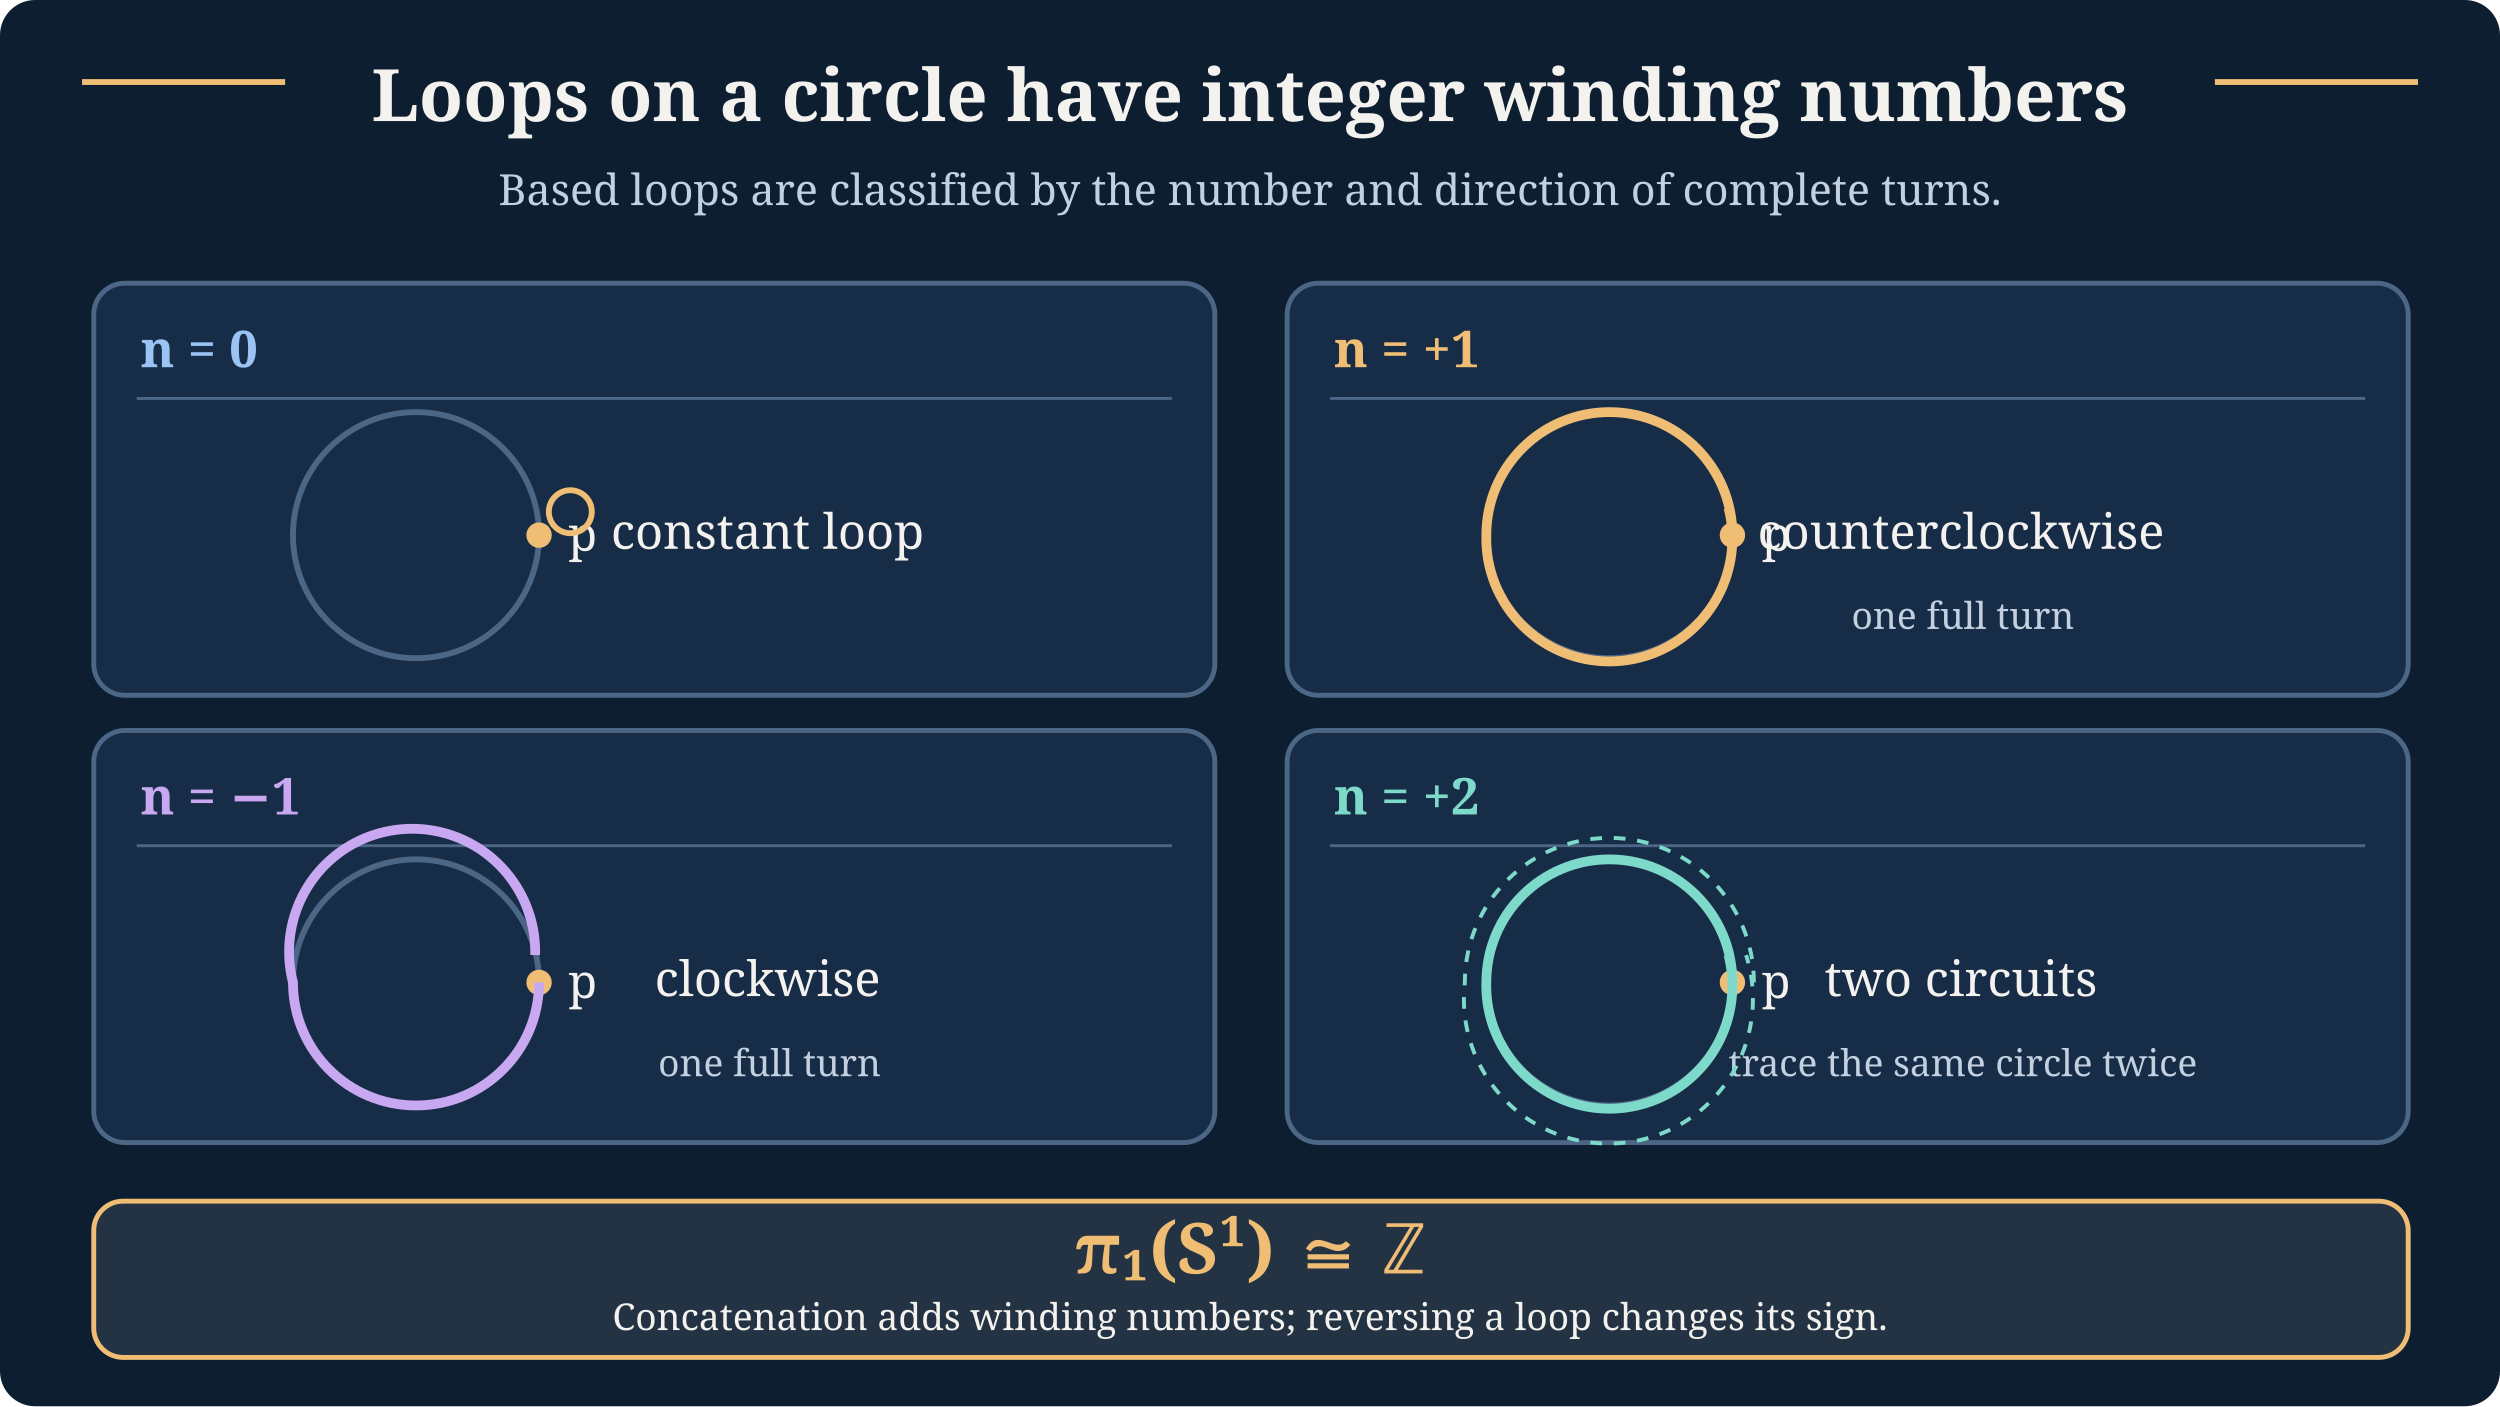
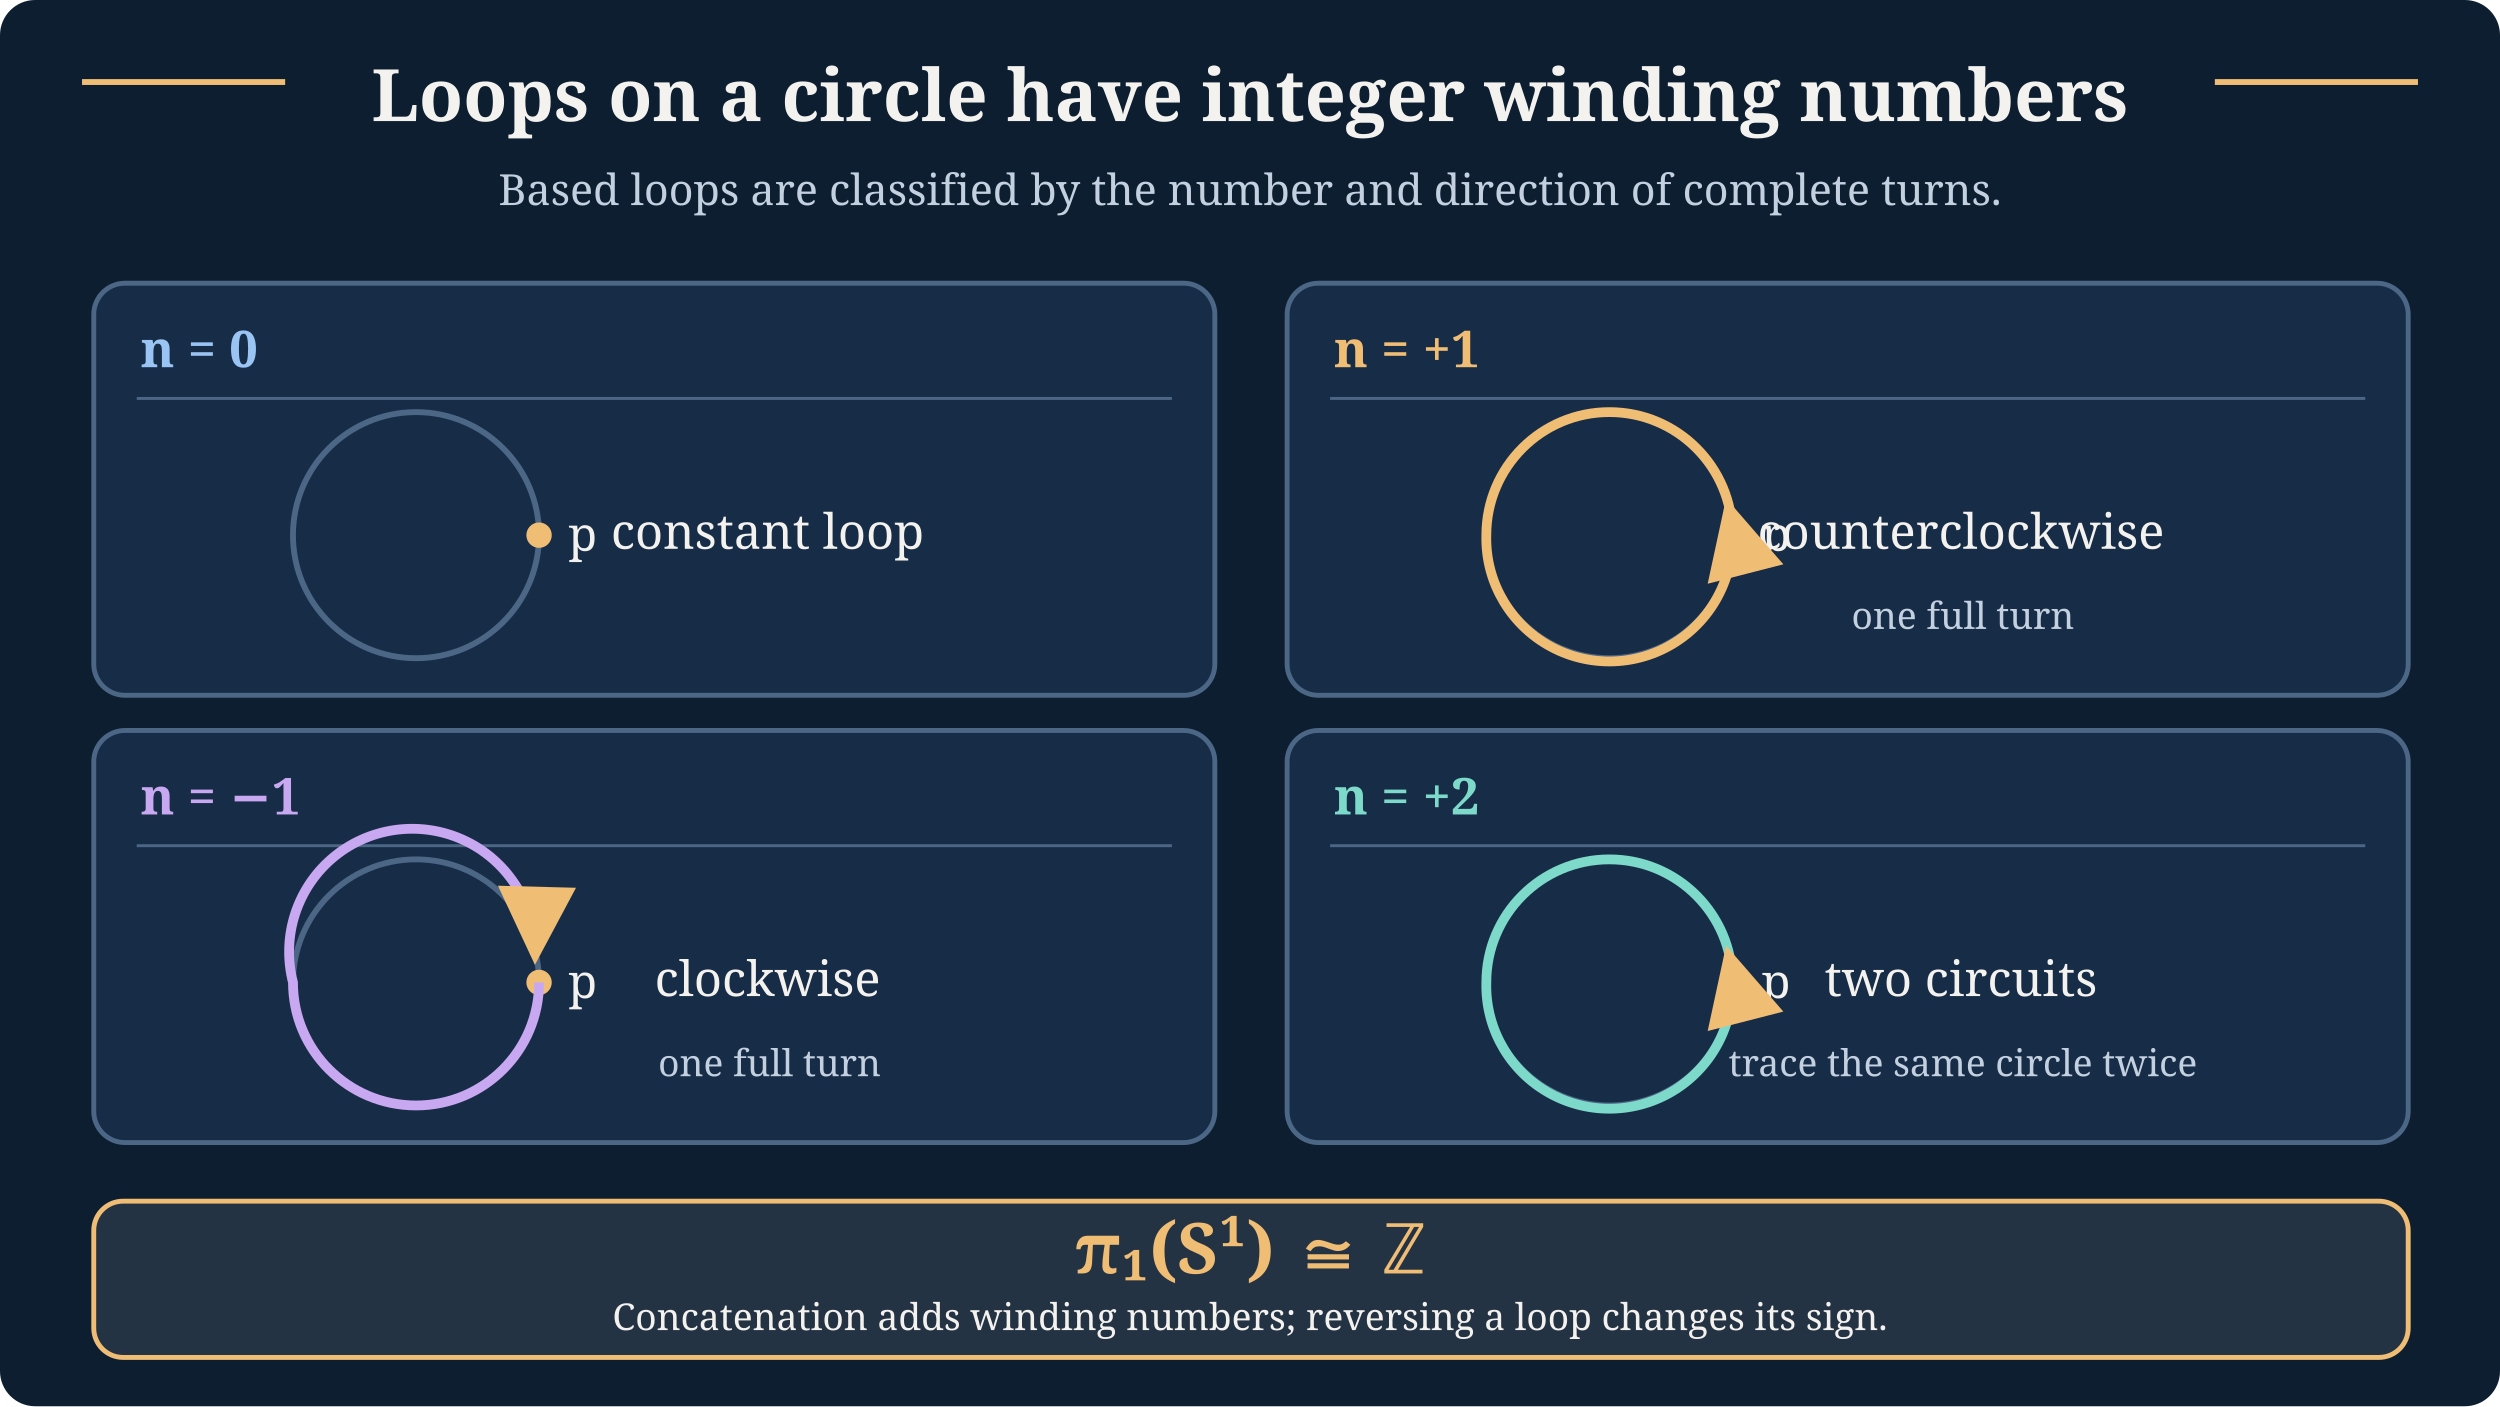
<svg xmlns="http://www.w3.org/2000/svg" viewBox="0 0 1280 720" role="img" aria-labelledby="title desc">
  <defs>
    <marker id="arrow" markerWidth="9" markerHeight="9" refX="7" refY="4" orient="auto">
      <path d="M0 0 L8 4 L0 8Z" fill="#F0BD75" />
    </marker>
  </defs>
  <rect width="1280" height="720" rx="18" fill="#0C1E30" />
  <path d="M42 42 H146 M1134 42 H1238" stroke="#F0BD75" stroke-width="3" />
  <text x="640" y="62" font-family="Georgia,serif" font-size="37" fill="#F4F2EF" text-anchor="middle" font-weight="700">Loops on a circle have integer winding numbers</text>
  <text x="640" y="105" font-family="Georgia,serif" font-size="22" fill="#C3D0E0" text-anchor="middle" font-weight="400">Based loops are classified by the number and direction of complete turns.</text>
  <rect x="48" y="145" width="574" height="211" rx="16" fill="#172C46" stroke="#4C6685" stroke-width="2.5" />
  <text x="72" y="188" font-family="Georgia,serif" font-size="26" fill="#9AC4F3" text-anchor="start" font-weight="700">n = 0</text>
  <line x1="70" y1="204" x2="600" y2="204" stroke="#4C6685" stroke-width="1.5" />
  <circle cx="213" cy="274" r="63" fill="none" stroke="#4C6685" stroke-width="3" />
  <circle cx="276" cy="274" r="6" fill="#F0BD75" stroke="#F0BD75" stroke-width="1" />
  <text x="291" y="282" font-family="Georgia,serif" font-size="24" fill="#F4F2EF" text-anchor="start" font-weight="400">p</text>
  <text x="393" y="281" font-family="Georgia,serif" font-size="25" fill="#F4F2EF" text-anchor="middle" font-weight="400">constant loop</text>
-   <circle cx="292" cy="262" r="11" fill="none" stroke="#F0BD75" stroke-width="3" />
  <rect x="659" y="145" width="574" height="211" rx="16" fill="#172C46" stroke="#4C6685" stroke-width="2.5" />
  <text x="683" y="188" font-family="Georgia,serif" font-size="26" fill="#F0BD75" text-anchor="start" font-weight="700">n = +1</text>
  <line x1="681" y1="204" x2="1211" y2="204" stroke="#4C6685" stroke-width="1.5" />
  <circle cx="824" cy="274" r="63" fill="none" stroke="#4C6685" stroke-width="3" />
  <circle cx="887" cy="274" r="6" fill="#F0BD75" stroke="#F0BD75" stroke-width="1" />
  <text x="902" y="282" font-family="Georgia,serif" font-size="24" fill="#F4F2EF" text-anchor="start" font-weight="400">p</text>
  <text x="1004" y="281" font-family="Georgia,serif" font-size="25" fill="#F4F2EF" text-anchor="middle" font-weight="400">counterclockwise</text>
-   <path d="M887 274 A63 63 0 1 0 761 274 A63 63 0 1 0 885 260" stroke="#F0BD75" stroke-width="5" fill="none" />
+   <path d="M887 274 A63 63 0 1 0 761 274 A63 63 0 1 0 885 260" stroke="#F0BD75" stroke-width="5" fill="none" marker-end="url(#arrow)" />
  <text x="1005" y="322" font-family="Georgia,serif" font-size="19" fill="#C3D0E0" text-anchor="middle" font-weight="400">one full turn</text>
  <rect x="48" y="374" width="574" height="211" rx="16" fill="#172C46" stroke="#4C6685" stroke-width="2.5" />
  <text x="72" y="417" font-family="Georgia,serif" font-size="26" fill="#C9A8F2" text-anchor="start" font-weight="700">n = −1</text>
  <line x1="70" y1="433" x2="600" y2="433" stroke="#4C6685" stroke-width="1.5" />
  <circle cx="213" cy="503" r="63" fill="none" stroke="#4C6685" stroke-width="3" />
  <circle cx="276" cy="503" r="6" fill="#F0BD75" stroke="#F0BD75" stroke-width="1" />
  <text x="291" y="511" font-family="Georgia,serif" font-size="24" fill="#F4F2EF" text-anchor="start" font-weight="400">p</text>
  <text x="393" y="510" font-family="Georgia,serif" font-size="25" fill="#F4F2EF" text-anchor="middle" font-weight="400">clockwise</text>
-   <path d="M276 503 A63 63 0 1 1 150 503 A63 63 0 1 1 274 489" stroke="#C9A8F2" stroke-width="5" fill="none" />
+   <path d="M276 503 A63 63 0 1 1 150 503 A63 63 0 1 1 274 489" stroke="#C9A8F2" stroke-width="5" fill="none" marker-end="url(#arrow)" />
  <text x="394" y="551" font-family="Georgia,serif" font-size="19" fill="#C3D0E0" text-anchor="middle" font-weight="400">one full turn</text>
  <rect x="659" y="374" width="574" height="211" rx="16" fill="#172C46" stroke="#4C6685" stroke-width="2.5" />
  <text x="683" y="417" font-family="Georgia,serif" font-size="26" fill="#7DD9C9" text-anchor="start" font-weight="700">n = +2</text>
  <line x1="681" y1="433" x2="1211" y2="433" stroke="#4C6685" stroke-width="1.5" />
  <circle cx="824" cy="503" r="63" fill="none" stroke="#4C6685" stroke-width="3" />
  <circle cx="887" cy="503" r="6" fill="#F0BD75" stroke="#F0BD75" stroke-width="1" />
  <text x="902" y="511" font-family="Georgia,serif" font-size="24" fill="#F4F2EF" text-anchor="start" font-weight="400">p</text>
  <text x="1004" y="510" font-family="Georgia,serif" font-size="25" fill="#F4F2EF" text-anchor="middle" font-weight="400">two circuits</text>
-   <path d="M887 503 A63 63 0 1 0 761 503 A63 63 0 1 0 885 489" stroke="#7DD9C9" stroke-width="5" fill="none" />
+   <path d="M887 503 A63 63 0 1 0 761 503 A63 63 0 1 0 885 489" stroke="#7DD9C9" stroke-width="5" fill="none" marker-end="url(#arrow)" />
  <text x="1005" y="551" font-family="Georgia,serif" font-size="19" fill="#C3D0E0" text-anchor="middle" font-weight="400">trace the same circle twice</text>
-   <path d="M898 503 A74 74 0 1 0 750 503 A74 74 0 1 0 894 489" stroke="#7DD9C9" stroke-width="2" stroke-dasharray="6 6" fill="none" />
  <rect x="48" y="615" width="1185" height="80" rx="15" fill="#243344" stroke="#F0BD75" stroke-width="2.5" />
  <text x="640" y="652" font-family="Georgia,serif" font-size="36" fill="#F0BD75" text-anchor="middle" font-weight="700">π₁(S¹) ≅ ℤ</text>
  <text x="640" y="681" font-family="Georgia,serif" font-size="19" fill="#F4F2EF" text-anchor="middle" font-weight="400">Concatenation adds winding numbers; reversing a loop changes its sign.</text>
</svg>
